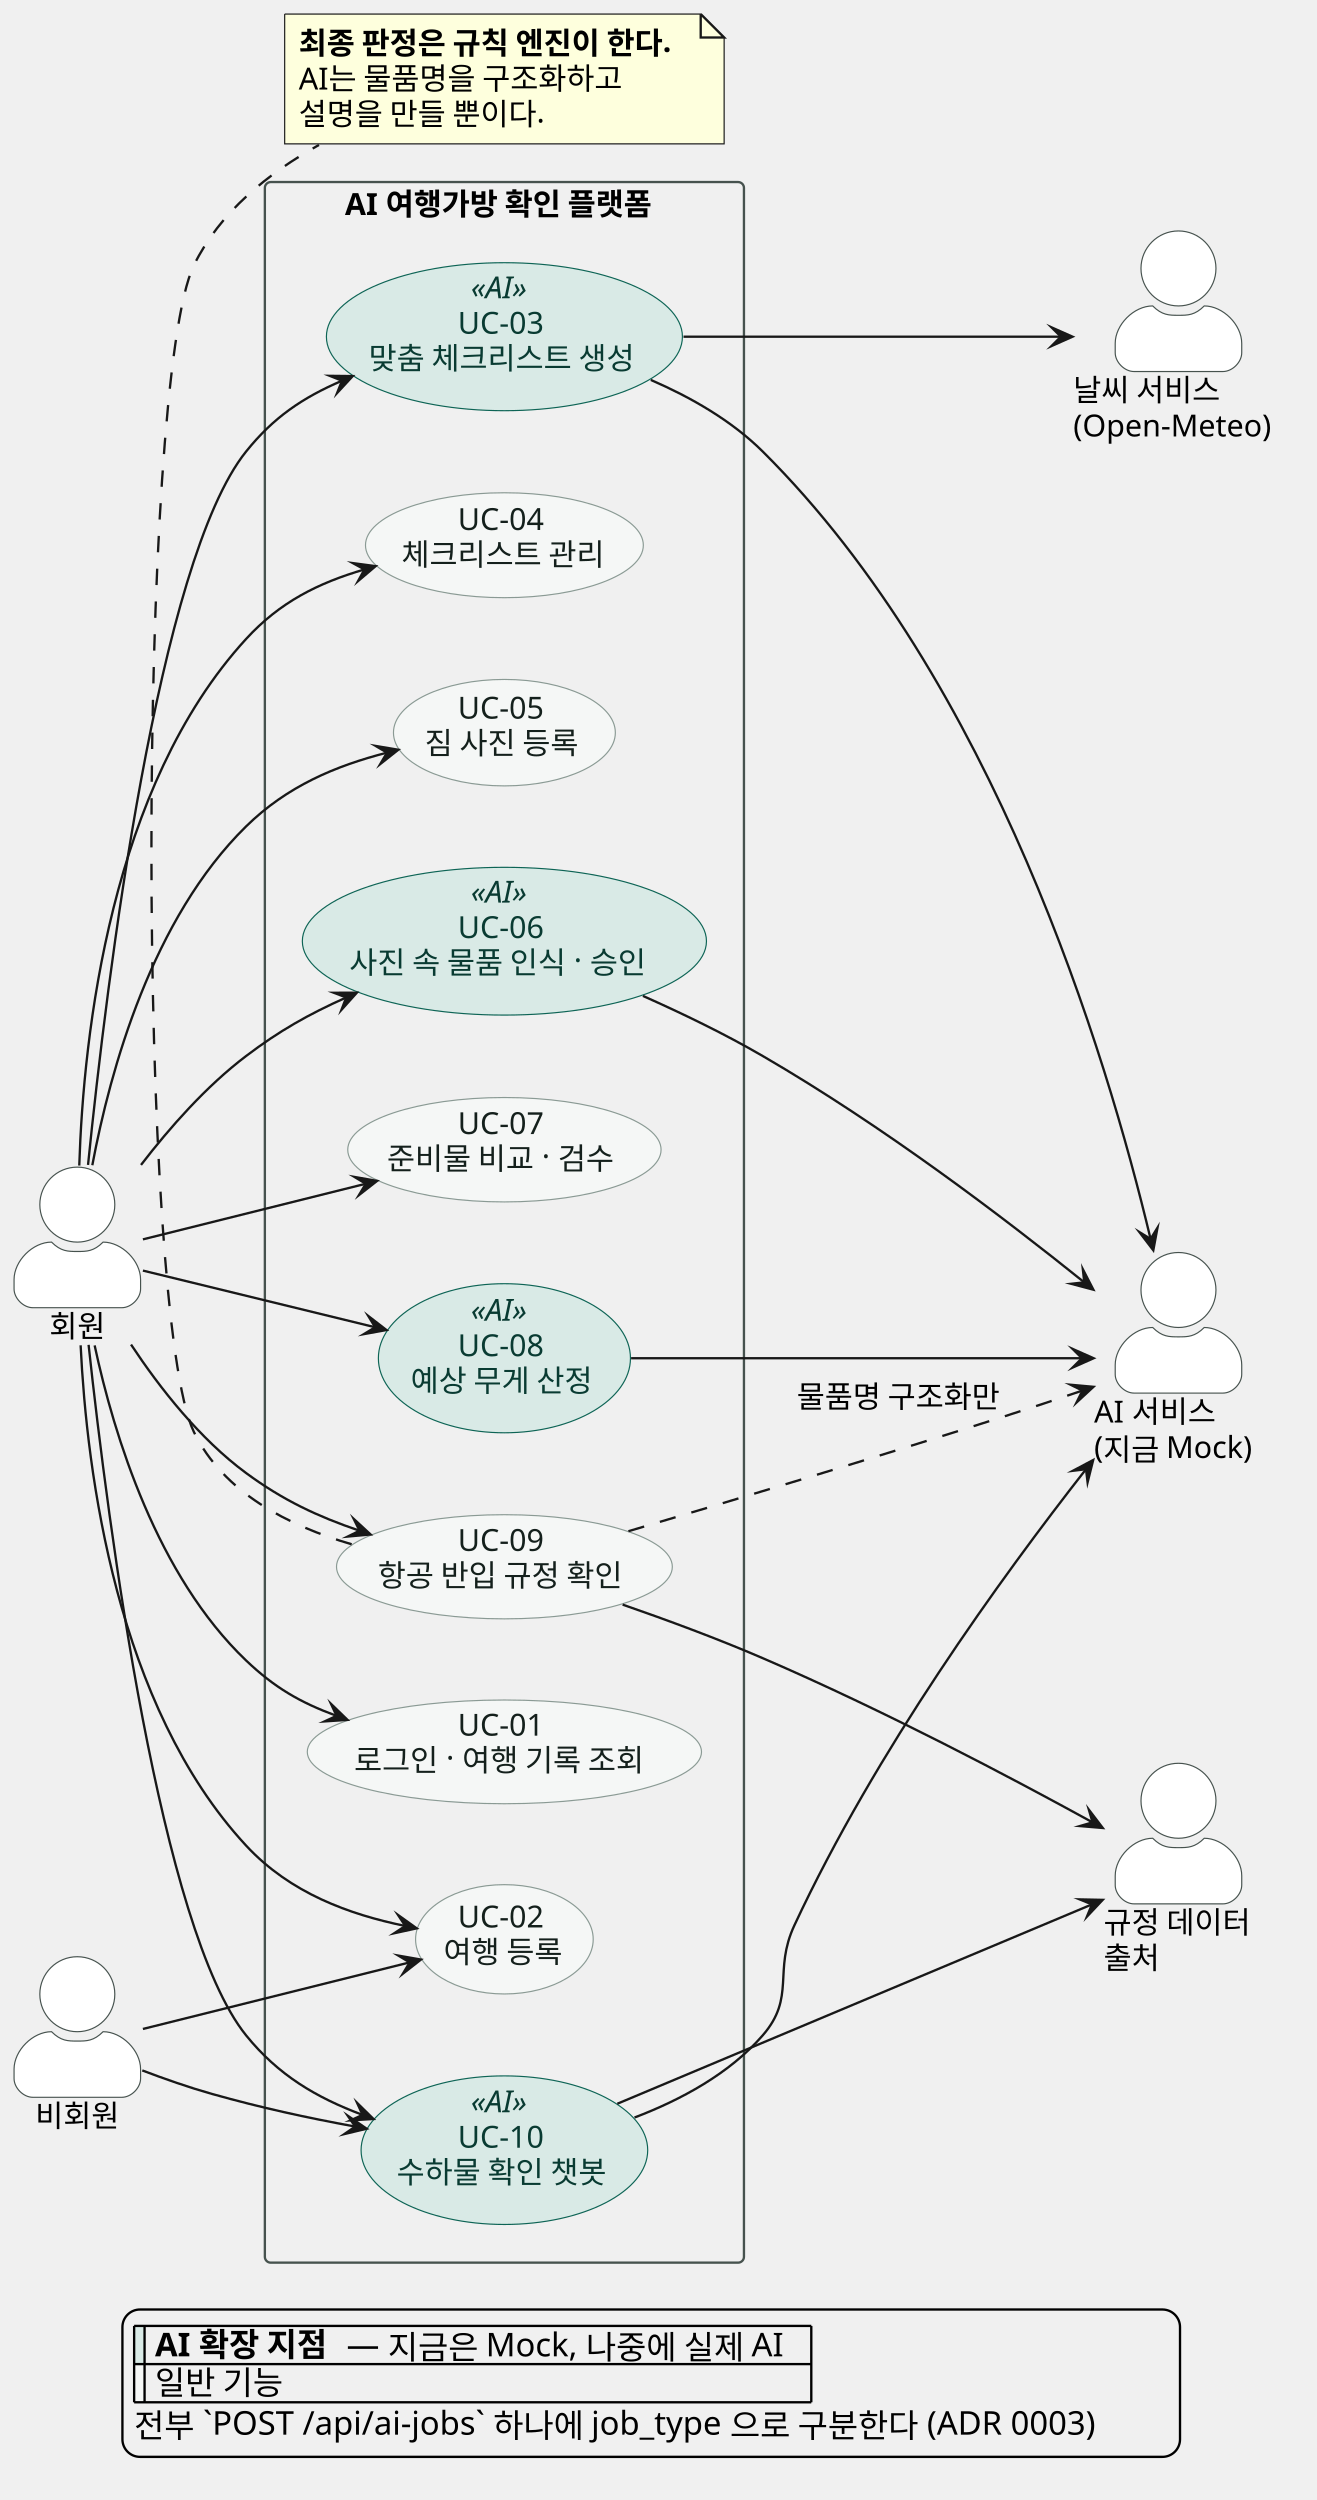
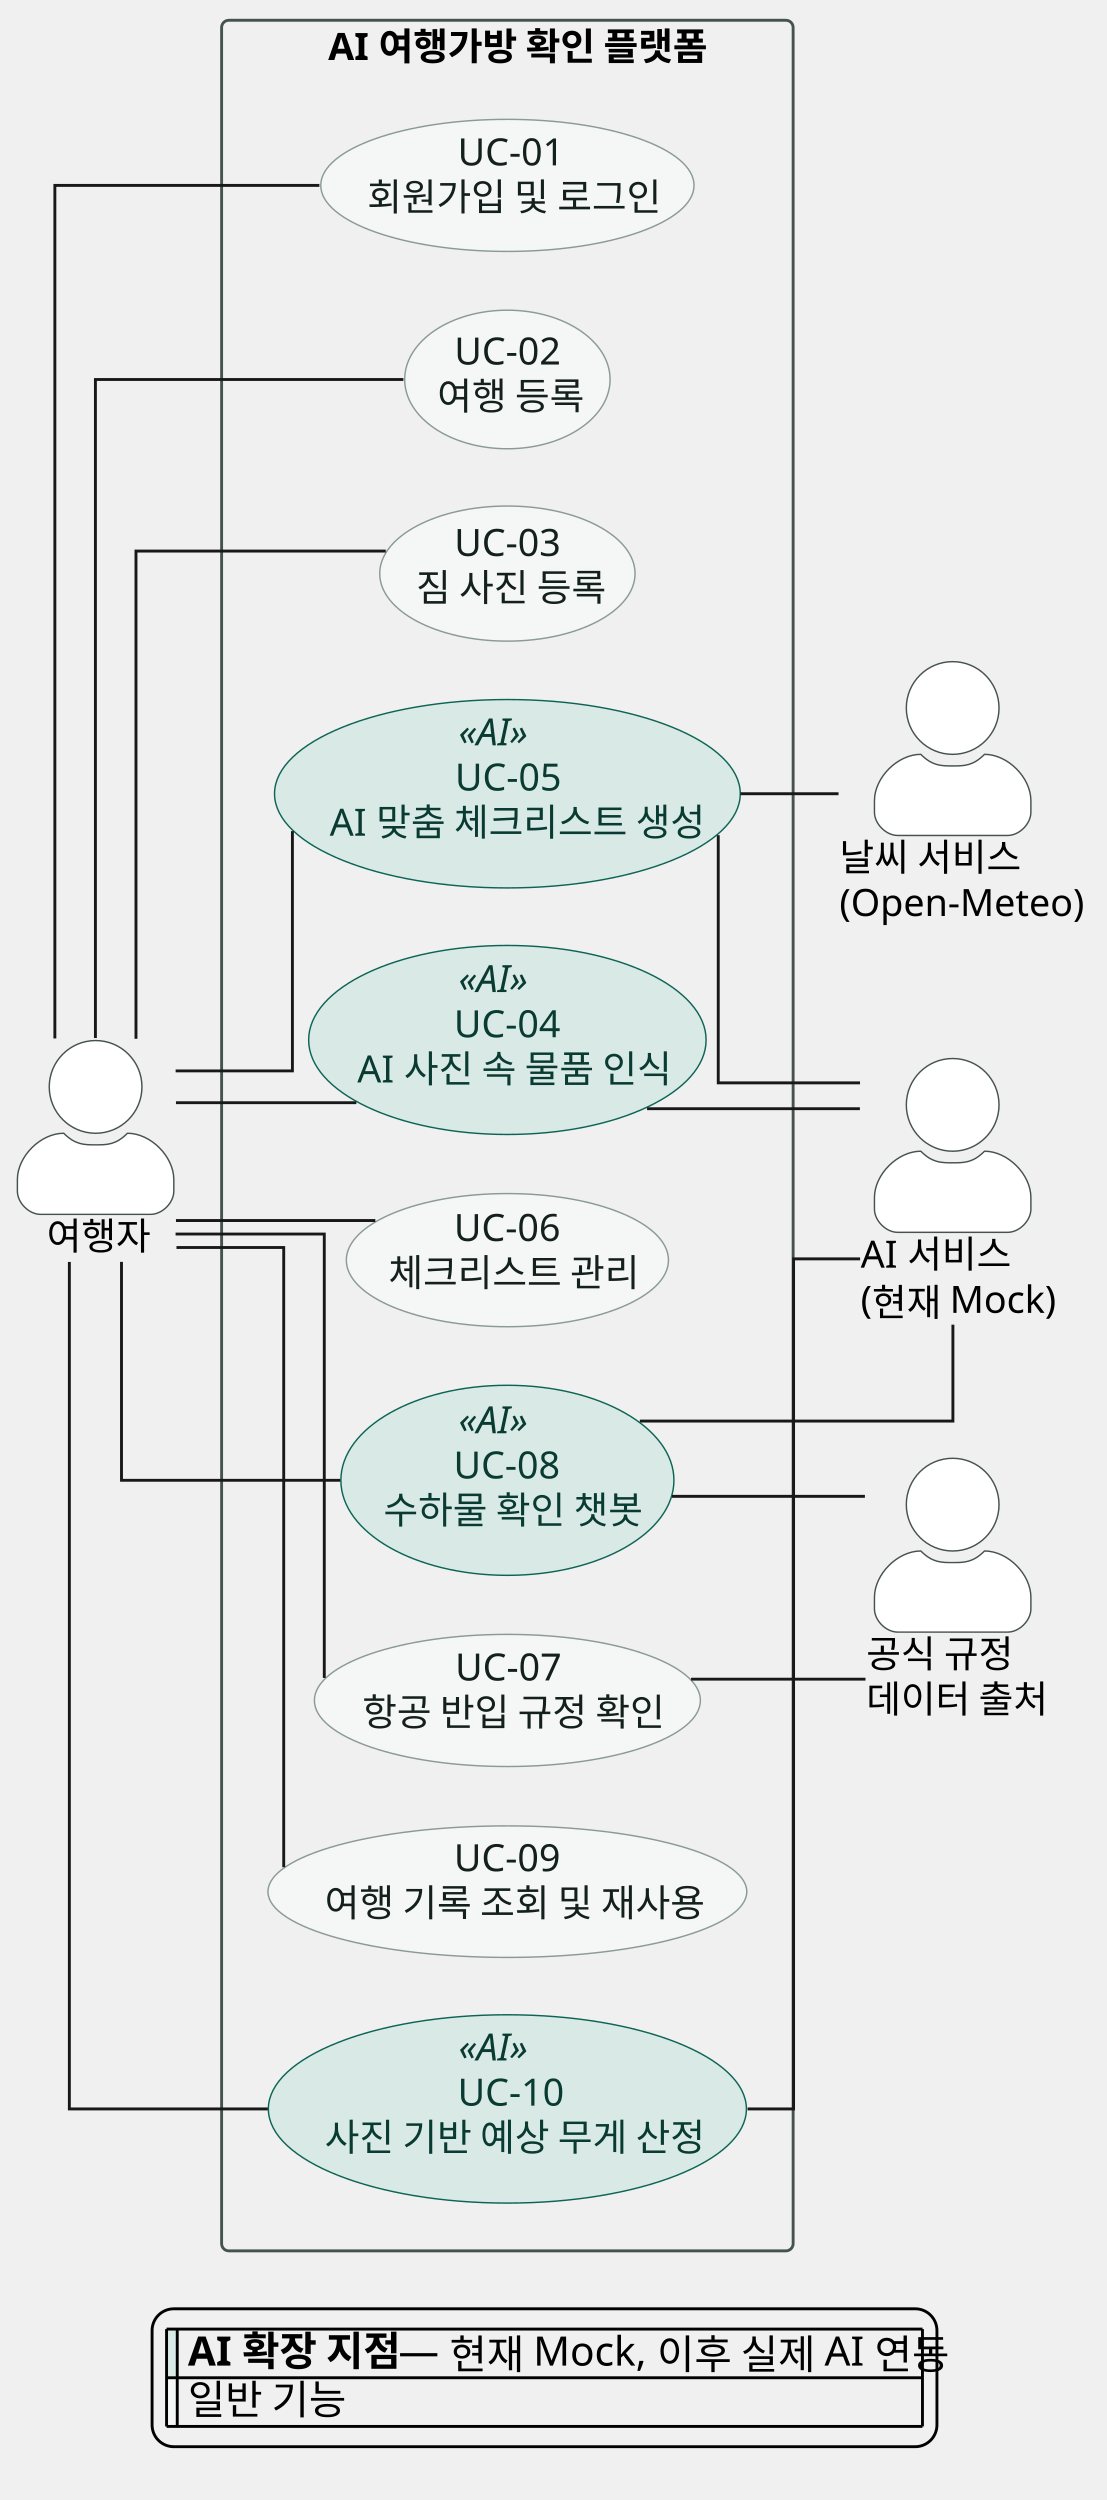
- <svg xmlns="http://www.w3.org/2000/svg" version="1.1" data-diagram-type="DESCRIPTION" style="width:562px;height:1067px;background:#FFFFFF;" width="562px" height="1067px" viewBox="0 0 562 1067" zoomAndPan="magnify" preserveAspectRatio="none" contentStyleType="text/css">
+ <svg xmlns="http://www.w3.org/2000/svg" version="1.1" data-diagram-type="DESCRIPTION" style="width:382px;height:863px;background:#FFFFFF;" width="382px" height="863px" viewBox="0 0 382 863" zoomAndPan="magnify" preserveAspectRatio="none" contentStyleType="text/css">
  <defs />
  <g font-family="sans-serif" lengthAdjust="spacing">
-     <g class="cluster" data-qualified-name="AI .... .. ..." id="ent0006" data-source-line="55">
-       <rect x="113.04" y="77.7" width="204.48" height="888" fill="none" style="stroke:#46524E;stroke-width:1;" rx="2.5" ry="2.5" />
-       <text x="147.222" y="91.767" fill="#000" font-size="13" textLength="136.116" font-weight="700" font-family="'Apple SD Gothic Neo'">AI 여행가방 확인 플랫폼</text>
+     <g class="cluster" data-qualified-name="AI .... .. ..." id="ent0002" data-source-line="34">
+       <rect x="76.5" y="7" width="197.29" height="770" fill="none" style="stroke:#46524E;stroke-width:1;" rx="2.5" ry="2.5" />
+       <text x="113.291" y="20.7" fill="#000" font-size="13" textLength="123.708" font-weight="700" font-family="'Apple SD Gothic Neo'">AI 여행가방 확인 플랫폼</text>
    </g>
-     <g class="entity" data-qualified-name="AI .... .. ....UC01" id="ent0007" data-source-line="57">
-       <ellipse cx="215.275" cy="747.697" rx="84.125" ry="22.137" fill="#F5F7F6" style="stroke:#8A9A94;stroke-width:0.5;" />
-       <text x="195.363" y="740.778" fill="#14201C" font-size="13" textLength="39.825" font-family="'Apple SD Gothic Neo'">UC-01</text>
-       <text x="151.124" y="755.911" fill="#14201C" font-size="13" textLength="128.302" font-family="'Apple SD Gothic Neo'">로그인 · 여행 기록 조회</text>
+     <g class="entity" data-qualified-name="AI .... .. ....UC01" id="ent0003" data-source-line="35">
+       <ellipse cx="175.155" cy="63.998" rx="64.425" ry="22.798" fill="#F5F7F6" style="stroke:#8A9A94;stroke-width:0.5;" />
+       <text x="157.982" y="57.09" fill="#14201C" font-size="13" textLength="34.346" font-family="'Apple SD Gothic Neo'">UC-01</text>
+       <text x="126.756" y="72.69" fill="#14201C" font-size="13" textLength="96.798" font-family="'Apple SD Gothic Neo'">회원가입 및 로그인</text>
    </g>
-     <g class="entity" data-qualified-name="AI .... .. ....UC02" id="ent0008" data-source-line="58">
-       <ellipse cx="215.275" cy="827.697" rx="37.905" ry="23.327" fill="#F5F7F6" style="stroke:#8A9A94;stroke-width:0.5;" />
-       <text x="195.363" y="822.635" fill="#14201C" font-size="13" textLength="39.825" font-family="'Apple SD Gothic Neo'">UC-02</text>
-       <text x="189.289" y="837.768" fill="#14201C" font-size="13" textLength="51.972" font-family="'Apple SD Gothic Neo'">여행 등록</text>
+     <g class="entity" data-qualified-name="AI .... .. ....UC02" id="ent0004" data-source-line="36">
+       <ellipse cx="175.148" cy="130.997" rx="35.448" ry="23.917" fill="#F5F7F6" style="stroke:#8A9A94;stroke-width:0.5;" />
+       <text x="156.831" y="125.832" fill="#14201C" font-size="13" textLength="36.634" font-family="'Apple SD Gothic Neo'">UC-02</text>
+       <text x="150.948" y="141.432" fill="#14201C" font-size="13" textLength="48.399" font-family="'Apple SD Gothic Neo'">여행 등록</text>
    </g>
-     <g class="entity" data-qualified-name="AI .... .. ....UC03" id="ent0009" data-source-line="59">
-       <ellipse cx="215.284" cy="143.703" rx="75.974" ry="31.583" fill="#D9EAE6" style="stroke:#0D6455;stroke-width:0.5;" />
-       <text x="200.967" y="127.308" fill="#093B32" font-size="13" textLength="28.634" font-style="italic" font-family="'Apple SD Gothic Neo'">«AI»</text>
-       <text x="195.372" y="142.441" fill="#093B32" font-size="13" textLength="39.825" font-family="'Apple SD Gothic Neo'">UC-03</text>
-       <text x="157.332" y="157.574" fill="#093B32" font-size="13" textLength="115.905" font-family="'Apple SD Gothic Neo'">맞춤 체크리스트 생성</text>
+     <g class="entity" data-qualified-name="AI .... .. ....UC03" id="ent0005" data-source-line="37">
+       <ellipse cx="175.149" cy="197.999" rx="44.069" ry="23.319" fill="#F5F7F6" style="stroke:#8A9A94;stroke-width:0.5;" />
+       <text x="156.813" y="191.918" fill="#14201C" font-size="13" textLength="36.673" font-family="'Apple SD Gothic Neo'">UC-03</text>
+       <text x="143.618" y="207.518" fill="#14201C" font-size="13" textLength="63.063" font-family="'Apple SD Gothic Neo'">짐 사진 등록</text>
    </g>
-     <g class="entity" data-qualified-name="AI .... .. ....UC04" id="ent0010" data-source-line="60">
-       <ellipse cx="215.281" cy="232.702" rx="59.291" ry="22.392" fill="#F5F7F6" style="stroke:#8A9A94;stroke-width:0.5;" />
-       <text x="195.368" y="226.197" fill="#14201C" font-size="13" textLength="39.825" font-family="'Apple SD Gothic Neo'">UC-04</text>
-       <text x="171.355" y="241.33" fill="#14201C" font-size="13" textLength="87.852" font-family="'Apple SD Gothic Neo'">체크리스트 관리</text>
+     <g class="entity" data-qualified-name="AI .... .. ....UC04" id="ent0006" data-source-line="38">
+       <ellipse cx="175.147" cy="358.996" rx="68.597" ry="32.626" fill="#D9EAE6" style="stroke:#0D6455;stroke-width:0.5;" />
+       <text x="158.286" y="342.465" fill="#093B32" font-size="13" textLength="33.722" font-style="italic" font-family="'Apple SD Gothic Neo'">«AI»</text>
+       <text x="156.687" y="358.065" fill="#093B32" font-size="13" textLength="36.92" font-family="'Apple SD Gothic Neo'">UC-04</text>
+       <text x="123.335" y="373.665" fill="#093B32" font-size="13" textLength="103.623" font-family="'Apple SD Gothic Neo'">AI 사진 속 물품 인식</text>
    </g>
-     <g class="entity" data-qualified-name="AI .... .. ....UC05" id="ent0011" data-source-line="61">
-       <ellipse cx="215.279" cy="312.7" rx="47.349" ry="22.72" fill="#F5F7F6" style="stroke:#8A9A94;stroke-width:0.5;" />
-       <text x="195.367" y="306.712" fill="#14201C" font-size="13" textLength="39.825" font-family="'Apple SD Gothic Neo'">UC-05</text>
-       <text x="181.247" y="321.845" fill="#14201C" font-size="13" textLength="68.065" font-family="'Apple SD Gothic Neo'">짐 사진 등록</text>
+     <g class="entity" data-qualified-name="AI .... .. ....UC05" id="ent0007" data-source-line="39">
+       <ellipse cx="175.154" cy="273.997" rx="80.384" ry="32.517" fill="#D9EAE6" style="stroke:#0D6455;stroke-width:0.5;" />
+       <text x="158.293" y="257.289" fill="#093B32" font-size="13" textLength="33.722" font-style="italic" font-family="'Apple SD Gothic Neo'">«AI»</text>
+       <text x="157.058" y="272.889" fill="#093B32" font-size="13" textLength="36.192" font-family="'Apple SD Gothic Neo'">UC-05</text>
+       <text x="113.807" y="288.489" fill="#093B32" font-size="13" textLength="122.694" font-family="'Apple SD Gothic Neo'">AI 맞춤 체크리스트 생성</text>
    </g>
-     <g class="entity" data-qualified-name="AI .... .. ....UC06" id="ent0012" data-source-line="62">
-       <ellipse cx="215.278" cy="401.704" rx="86.238" ry="31.534" fill="#D9EAE6" style="stroke:#0D6455;stroke-width:0.5;" />
-       <text x="200.961" y="385.228" fill="#093B32" font-size="13" textLength="28.634" font-style="italic" font-family="'Apple SD Gothic Neo'">«AI»</text>
-       <text x="195.365" y="400.361" fill="#093B32" font-size="13" textLength="39.825" font-family="'Apple SD Gothic Neo'">UC-06</text>
-       <text x="149.061" y="415.494" fill="#093B32" font-size="13" textLength="132.434" font-family="'Apple SD Gothic Neo'">사진 속 물품 인식 · 승인</text>
+     <g class="entity" data-qualified-name="AI .... .. ....UC06" id="ent0008" data-source-line="40">
+       <ellipse cx="175.154" cy="435.002" rx="55.604" ry="22.982" fill="#F5F7F6" style="stroke:#8A9A94;stroke-width:0.5;" />
+       <text x="156.7" y="428.39" fill="#14201C" font-size="13" textLength="36.907" font-family="'Apple SD Gothic Neo'">UC-06</text>
+       <text x="134.087" y="443.99" fill="#14201C" font-size="13" textLength="82.134" font-family="'Apple SD Gothic Neo'">체크리스트 관리</text>
    </g>
-     <g class="entity" data-qualified-name="AI .... .. ....UC07" id="ent0013" data-source-line="63">
-       <ellipse cx="215.282" cy="490.7" rx="66.862" ry="22.28" fill="#F5F7F6" style="stroke:#8A9A94;stroke-width:0.5;" />
-       <text x="195.369" y="484.014" fill="#14201C" font-size="13" textLength="39.825" font-family="'Apple SD Gothic Neo'">UC-07</text>
-       <text x="165.157" y="499.147" fill="#14201C" font-size="13" textLength="100.249" font-family="'Apple SD Gothic Neo'">준비물 비교 · 검수</text>
+     <g class="entity" data-qualified-name="AI .... .. ....UC07" id="ent0009" data-source-line="41">
+       <ellipse cx="175.153" cy="586.997" rx="66.623" ry="22.807" fill="#F5F7F6" style="stroke:#8A9A94;stroke-width:0.5;" />
+       <text x="157.115" y="580.103" fill="#14201C" font-size="13" textLength="36.075" font-family="'Apple SD Gothic Neo'">UC-07</text>
+       <text x="125.044" y="595.703" fill="#14201C" font-size="13" textLength="100.217" font-family="'Apple SD Gothic Neo'">항공 반입 규정 확인</text>
    </g>
-     <g class="entity" data-qualified-name="AI .... .. ....UC08" id="ent0014" data-source-line="64">
-       <ellipse cx="215.284" cy="579.696" rx="53.794" ry="31.816" fill="#D9EAE6" style="stroke:#0D6455;stroke-width:0.5;" />
-       <text x="200.967" y="563.681" fill="#093B32" font-size="13" textLength="28.634" font-style="italic" font-family="'Apple SD Gothic Neo'">«AI»</text>
-       <text x="195.372" y="578.814" fill="#093B32" font-size="13" textLength="39.825" font-family="'Apple SD Gothic Neo'">UC-08</text>
-       <text x="175.272" y="593.947" fill="#093B32" font-size="13" textLength="80.025" font-family="'Apple SD Gothic Neo'">예상 무게 산정</text>
+     <g class="entity" data-qualified-name="AI .... .. ....UC08" id="ent0010" data-source-line="42">
+       <ellipse cx="175.154" cy="511.004" rx="57.484" ry="32.804" fill="#D9EAE6" style="stroke:#0D6455;stroke-width:0.5;" />
+       <text x="158.293" y="494.763" fill="#093B32" font-size="13" textLength="33.722" font-style="italic" font-family="'Apple SD Gothic Neo'">«AI»</text>
+       <text x="156.564" y="510.363" fill="#093B32" font-size="13" textLength="37.18" font-family="'Apple SD Gothic Neo'">UC-08</text>
+       <text x="132.377" y="525.963" fill="#093B32" font-size="13" textLength="85.553" font-family="'Apple SD Gothic Neo'">수하물 확인 챗봇</text>
    </g>
-     <g class="entity" data-qualified-name="AI .... .. ....UC09" id="ent0015" data-source-line="65">
-       <ellipse cx="215.284" cy="668.699" rx="71.664" ry="22.229" fill="#F5F7F6" style="stroke:#8A9A94;stroke-width:0.5;" />
-       <text x="195.372" y="661.929" fill="#14201C" font-size="13" textLength="39.825" font-family="'Apple SD Gothic Neo'">UC-09</text>
-       <text x="161.246" y="677.062" fill="#14201C" font-size="13" textLength="108.077" font-family="'Apple SD Gothic Neo'">항공 반입 규정 확인</text>
+     <g class="entity" data-qualified-name="AI .... .. ....UC09" id="ent0011" data-source-line="43">
+       <ellipse cx="175.146" cy="653.002" rx="82.646" ry="22.702" fill="#F5F7F6" style="stroke:#8A9A94;stroke-width:0.5;" />
+       <text x="156.693" y="645.936" fill="#14201C" font-size="13" textLength="36.907" font-family="'Apple SD Gothic Neo'">UC-09</text>
+       <text x="112.083" y="661.536" fill="#14201C" font-size="13" textLength="126.126" font-family="'Apple SD Gothic Neo'">여행 기록 조회 및 재사용</text>
    </g>
-     <g class="entity" data-qualified-name="AI .... .. ....UC10" id="ent0016" data-source-line="66">
-       <ellipse cx="215.276" cy="917.697" rx="61.166" ry="31.707" fill="#D9EAE6" style="stroke:#0D6455;stroke-width:0.5;" />
-       <text x="200.959" y="901.506" fill="#093B32" font-size="13" textLength="28.634" font-style="italic" font-family="'Apple SD Gothic Neo'">«AI»</text>
-       <text x="195.363" y="916.639" fill="#093B32" font-size="13" textLength="39.825" font-family="'Apple SD Gothic Neo'">UC-10</text>
-       <text x="169.283" y="931.772" fill="#093B32" font-size="13" textLength="91.985" font-family="'Apple SD Gothic Neo'">수하물 확인 챗봇</text>
+     <g class="entity" data-qualified-name="AI .... .. ....UC10" id="ent0012" data-source-line="44">
+       <ellipse cx="175.15" cy="728.003" rx="82.51" ry="32.503" fill="#D9EAE6" style="stroke:#0D6455;stroke-width:0.5;" />
+       <text x="158.289" y="711.271" fill="#093B32" font-size="13" textLength="33.722" font-style="italic" font-family="'Apple SD Gothic Neo'">«AI»</text>
+       <text x="157.977" y="726.871" fill="#093B32" font-size="13" textLength="34.346" font-family="'Apple SD Gothic Neo'">UC-10</text>
+       <text x="112.087" y="742.471" fill="#093B32" font-size="13" textLength="126.126" font-family="'Apple SD Gothic Neo'">사진 기반 예상 무게 산정</text>
    </g>
-     <g class="entity" data-qualified-name="MEMBER" id="ent0001" data-source-line="47">
-       <ellipse cx="33" cy="514.13" rx="16" ry="16" fill="#FFF" style="stroke:#46524E;stroke-width:0.5;" />
-       <path d="M33,534.13 C37,534.13 40,534.13 44,530.13 C52,530.13 60,538.13 60,546.13 L60,550.13 C60,554.13 56,558.13 52,558.13 L14,558.13 C10,558.13 6,554.13 6,550.13 L6,546.13 C6,538.13 14,530.13 22,530.13 C26,534.13 29,534.13 33,534.13" style="stroke:#46524E;stroke-width:0.5;" fill="#FFF" />
-       <text x="21.04" y="570.697" fill="#000" font-size="13" textLength="23.92" font-family="'Apple SD Gothic Neo'">회원</text>
+     <g class="entity" data-qualified-name="TRAVELER" id="ent0001" data-source-line="32">
+       <ellipse cx="33" cy="375.2" rx="16" ry="16" fill="#FFF" style="stroke:#46524E;stroke-width:0.5;" />
+       <path d="M33,395.2 C37,395.2 40,395.2 44,391.2 C52,391.2 60,399.2 60,407.2 L60,411.2 C60,415.2 56,419.2 52,419.2 L14,419.2 C10,419.2 6,415.2 6,411.2 L6,407.2 C6,399.2 14,391.2 22,391.2 C26,395.2 29,395.2 33,395.2" style="stroke:#46524E;stroke-width:0.5;" fill="#FFF" />
+       <text x="16.132" y="431.4" fill="#000" font-size="13" textLength="33.735" font-family="'Apple SD Gothic Neo'">여행자</text>
    </g>
-     <g class="entity" data-qualified-name="GUEST" id="ent0002" data-source-line="48">
-       <ellipse cx="33" cy="851.13" rx="16" ry="16" fill="#FFF" style="stroke:#46524E;stroke-width:0.5;" />
-       <path d="M33,871.13 C37,871.13 40,871.13 44,867.13 C52,867.13 60,875.13 60,883.13 L60,887.13 C60,891.13 56,895.13 52,895.13 L14,895.13 C10,895.13 6,891.13 6,887.13 L6,883.13 C6,875.13 14,867.13 22,867.13 C26,871.13 29,871.13 33,871.13" style="stroke:#46524E;stroke-width:0.5;" fill="#FFF" />
-       <text x="15.06" y="907.697" fill="#000" font-size="13" textLength="35.88" font-family="'Apple SD Gothic Neo'">비회원</text>
+     <g class="entity" data-qualified-name="AI" id="ent0022" data-source-line="58">
+       <ellipse cx="328.862" cy="381.4" rx="16" ry="16" fill="#FFF" style="stroke:#46524E;stroke-width:0.5;" />
+       <path d="M328.862,401.4 C332.862,401.4 335.862,401.4 339.862,397.4 C347.862,397.4 355.862,405.4 355.862,413.4 L355.862,417.4 C355.862,421.4 351.862,425.4 347.862,425.4 L309.862,425.4 C305.862,425.4 301.862,421.4 301.862,417.4 L301.862,413.4 C301.862,405.4 309.862,397.4 317.862,397.4 C321.862,401.4 324.862,401.4 328.862,401.4" style="stroke:#46524E;stroke-width:0.5;" fill="#FFF" />
+       <text x="297.11" y="437.6" fill="#000" font-size="13" textLength="48.386" font-family="'Apple SD Gothic Neo'">AI 서비스</text>
+       <text x="297.11" y="453.2" fill="#000" font-size="13" textLength="63.505" font-family="'Apple SD Gothic Neo'">(현재 Mock)</text>
    </g>
-     <g class="entity" data-qualified-name="AI" id="ent0003" data-source-line="51">
-       <ellipse cx="502.971" cy="550.57" rx="16" ry="16" fill="#FFF" style="stroke:#46524E;stroke-width:0.5;" />
-       <path d="M502.971,570.57 C506.971,570.57 509.971,570.57 513.971,566.57 C521.971,566.57 529.971,574.57 529.971,582.57 L529.971,586.57 C529.971,590.57 525.971,594.57 521.971,594.57 L483.971,594.57 C479.971,594.57 475.971,590.57 475.971,586.57 L475.971,582.57 C475.971,574.57 483.971,566.57 491.971,566.57 C495.971,570.57 498.971,570.57 502.971,570.57" style="stroke:#46524E;stroke-width:0.5;" fill="#FFF" />
-       <text x="466.95" y="607.137" fill="#000" font-size="13" textLength="52.739" font-family="'Apple SD Gothic Neo'">AI 서비스</text>
-       <text x="466.95" y="622.27" fill="#000" font-size="13" textLength="72.042" font-family="'Apple SD Gothic Neo'">(지금 Mock)</text>
+     <g class="entity" data-qualified-name="WEATHER" id="ent0023" data-source-line="59">
+       <ellipse cx="328.862" cy="244.4" rx="16" ry="16" fill="#FFF" style="stroke:#46524E;stroke-width:0.5;" />
+       <path d="M328.862,264.4 C332.862,264.4 335.862,264.4 339.862,260.4 C347.862,260.4 355.862,268.4 355.862,276.4 L355.862,280.4 C355.862,284.4 351.862,288.4 347.862,288.4 L309.862,288.4 C305.862,288.4 301.862,284.4 301.862,280.4 L301.862,276.4 C301.862,268.4 309.862,260.4 317.862,260.4 C321.862,264.4 324.862,264.4 328.862,264.4" style="stroke:#46524E;stroke-width:0.5;" fill="#FFF" />
+       <text x="289.79" y="300.6" fill="#000" font-size="13" textLength="59.644" font-family="'Apple SD Gothic Neo'">날씨 서비스</text>
+       <text x="289.79" y="316.2" fill="#000" font-size="13" textLength="78.143" font-family="'Apple SD Gothic Neo'">(Open-Meteo)</text>
    </g>
-     <g class="entity" data-qualified-name="RULES" id="ent0004" data-source-line="52">
-       <ellipse cx="502.976" cy="768.57" rx="16" ry="16" fill="#FFF" style="stroke:#46524E;stroke-width:0.5;" />
-       <path d="M502.976,788.57 C506.976,788.57 509.976,788.57 513.976,784.57 C521.976,784.57 529.976,792.57 529.976,800.57 L529.976,804.57 C529.976,808.57 525.976,812.57 521.976,812.57 L483.976,812.57 C479.976,812.57 475.976,808.57 475.976,804.57 L475.976,800.57 C475.976,792.57 483.976,784.57 491.976,784.57 C495.976,788.57 498.976,788.57 502.976,788.57" style="stroke:#46524E;stroke-width:0.5;" fill="#FFF" />
-       <text x="471.01" y="825.137" fill="#000" font-size="13" textLength="63.932" font-family="'Apple SD Gothic Neo'">규정 데이터</text>
-       <text x="471.01" y="840.27" fill="#000" font-size="13" textLength="23.92" font-family="'Apple SD Gothic Neo'">출처</text>
+     <g class="entity" data-qualified-name="RULES" id="ent0024" data-source-line="60">
+       <ellipse cx="328.862" cy="519.4" rx="16" ry="16" fill="#FFF" style="stroke:#46524E;stroke-width:0.5;" />
+       <path d="M328.862,539.4 C332.862,539.4 335.862,539.4 339.862,535.4 C347.862,535.4 355.862,543.4 355.862,551.4 L355.862,555.4 C355.862,559.4 351.862,563.4 347.862,563.4 L309.862,563.4 C305.862,563.4 301.862,559.4 301.862,555.4 L301.862,551.4 C301.862,543.4 309.862,535.4 317.862,535.4 C321.862,539.4 324.862,539.4 328.862,539.4" style="stroke:#46524E;stroke-width:0.5;" fill="#FFF" />
+       <text x="299.04" y="575.6" fill="#000" font-size="13" textLength="48.399" font-family="'Apple SD Gothic Neo'">공식 규정</text>
+       <text x="299.04" y="591.2" fill="#000" font-size="13" textLength="59.644" font-family="'Apple SD Gothic Neo'">데이터 출처</text>
    </g>
-     <g class="entity" data-qualified-name="WEATHER" id="ent0005" data-source-line="53">
-       <ellipse cx="502.97" cy="114.57" rx="16" ry="16" fill="#FFF" style="stroke:#46524E;stroke-width:0.5;" />
-       <path d="M502.97,134.57 C506.97,134.57 509.97,134.57 513.97,130.57 C521.97,130.57 529.97,138.57 529.97,146.57 L529.97,150.57 C529.97,154.57 525.97,158.57 521.97,158.57 L483.97,158.57 C479.97,158.57 475.97,154.57 475.97,150.57 L475.97,146.57 C475.97,138.57 483.97,130.57 491.97,130.57 C495.97,134.57 498.97,134.57 502.97,134.57" style="stroke:#46524E;stroke-width:0.5;" fill="#FFF" />
-       <text x="458.06" y="171.137" fill="#000" font-size="13" textLength="63.932" font-family="'Apple SD Gothic Neo'">날씨 서비스</text>
-       <text x="458.06" y="186.27" fill="#000" font-size="13" textLength="89.819" font-family="'Apple SD Gothic Neo'">(Open-Meteo)</text>
+     <g class="link" data-entity-1="ent0001" data-entity-2="ent0003" id="lnk25" data-source-line="62" data-link-type="association">
+       <path d="M18.94,358.48 C18.94,270.82 18.94,64 18.94,64 C18.94,64 67.34,64 110.26,64" style="stroke:#181818;stroke-width:1;" fill="none" id="TRAVELER-UC01" />
    </g>
-     <g class="entity" data-qualified-name="GMN37" id="ent0038" data-source-line="100">
-       <path d="M121.5,6 L121.5,61.398 L309.062,61.398 L309.062,16 L299.062,6 L121.5,6" style="stroke:#181818;stroke-width:0.5;" fill="#FEFFDD" />
-       <path d="M299.062,6 L299.062,16 L309.062,16 L299.062,6" style="stroke:#181818;stroke-width:1;" fill="#FEFFDD" />
-       <text x="127.5" y="23.067" fill="#000" font-size="13" textLength="166.562" font-weight="700" font-family="'Apple SD Gothic Neo'">최종 판정은 규칙 엔진이 한다.</text>
-       <text x="127.5" y="38.2" fill="#000" font-size="13" textLength="140.592" font-family="'Apple SD Gothic Neo'">AI는 물품명을 구조화하고</text>
-       <text x="127.5" y="53.333" fill="#000" font-size="13" textLength="108.077" font-family="'Apple SD Gothic Neo'">설명을 만들 뿐이다.</text>
+     <g class="link" data-entity-1="ent0001" data-entity-2="ent0004" id="lnk26" data-source-line="63" data-link-type="association">
+       <path d="M32.94,358.32 C32.94,284.55 32.94,131 32.94,131 C32.94,131 97.13,131 139.26,131" style="stroke:#181818;stroke-width:1;" fill="none" id="TRAVELER-UC02" />
    </g>
-     <g class="link" data-entity-1="ent0001" data-entity-2="ent0007" id="lnk17" data-source-line="70" data-link-type="dependency">
-       <path d="M40.39,574.22 C48.76,613.12 67.11,672.5 105.04,708.7 C117.06,720.17 127.987,726.576 143.637,732.326" style="stroke:#181818;stroke-width:1;" fill="none" id="MEMBER-to-UC01" />
-       <polygon points="148.33,734.05,141.262,727.192,143.637,732.326,138.503,734.701,148.33,734.05" fill="#181818" style="stroke:#181818;stroke-width:1;stroke-linejoin:miter;stroke-miterlimit:10;" />
+     <g class="link" data-entity-1="ent0001" data-entity-2="ent0005" id="lnk27" data-source-line="64" data-link-type="association">
+       <path d="M46.94,358.59 C46.94,298.8 46.94,190.23 46.94,190.23 C46.94,190.23 95.77,190.23 133.17,190.23" style="stroke:#181818;stroke-width:1;" fill="none" id="TRAVELER-UC03" />
    </g>
-     <g class="link" data-entity-1="ent0001" data-entity-2="ent0008" id="lnk18" data-source-line="71" data-link-type="dependency">
-       <path d="M34.41,574.18 C37.04,628.59 49.74,728.02 105.04,787.7 C123.92,808.07 149.133,817.089 172.963,822.009" style="stroke:#181818;stroke-width:1;" fill="none" id="MEMBER-to-UC02" />
-       <polygon points="177.86,823.02,169.855,817.283,172.963,822.009,168.237,825.118,177.86,823.02" fill="#181818" style="stroke:#181818;stroke-width:1;stroke-linejoin:miter;stroke-miterlimit:10;" />
+     <g class="link" data-entity-1="ent0001" data-entity-2="ent0006" id="lnk28" data-source-line="65" data-link-type="association">
+       <path d="M60.74,380.65 C78.44,380.65 101.93,380.65 123.01,380.65" style="stroke:#181818;stroke-width:1;" fill="none" id="TRAVELER-UC04" />
    </g>
-     <g class="link" data-entity-1="ent0001" data-entity-2="ent0009" id="lnk19" data-source-line="72" data-link-type="dependency">
-       <path d="M37.57,497.19 C45.63,417.8 67.49,239.46 105.04,192.7 C116.69,178.2 128.959,169.82 145.959,162.49" style="stroke:#181818;stroke-width:1;" fill="none" id="MEMBER-to-UC03" />
-       <polygon points="150.55,160.51,140.702,160.4,145.959,162.49,143.869,167.747,150.55,160.51" fill="#181818" style="stroke:#181818;stroke-width:1;stroke-linejoin:miter;stroke-miterlimit:10;" />
+     <g class="link" data-entity-1="ent0001" data-entity-2="ent0007" id="lnk29" data-source-line="66" data-link-type="association">
+       <path d="M60.63,369.68 C79.44,369.68 100.94,369.68 100.94,369.68 C100.94,369.68 100.94,313.02 100.94,286.9" style="stroke:#181818;stroke-width:1;" fill="none" id="TRAVELER-UC05" />
    </g>
-     <g class="link" data-entity-1="ent0001" data-entity-2="ent0010" id="lnk20" data-source-line="73" data-link-type="dependency">
-       <path d="M33.83,497.46 C35.64,441.15 47.21,335.81 105.04,272.7 C119.44,256.99 135.722,248.847 155.532,243.037" style="stroke:#181818;stroke-width:1;" fill="none" id="MEMBER-to-UC04" />
-       <polygon points="160.33,241.63,150.568,240.325,155.532,243.037,152.819,248.001,160.33,241.63" fill="#181818" style="stroke:#181818;stroke-width:1;stroke-linejoin:miter;stroke-miterlimit:10;" />
+     <g class="link" data-entity-1="ent0001" data-entity-2="ent0008" id="lnk30" data-source-line="67" data-link-type="association">
+       <path d="M60.74,421.33 C80.3,421.33 106.92,421.33 129.57,421.33" style="stroke:#181818;stroke-width:1;" fill="none" id="TRAVELER-UC06" />
    </g>
-     <g class="link" data-entity-1="ent0001" data-entity-2="ent0011" id="lnk21" data-source-line="74" data-link-type="dependency">
-       <path d="M39.4,497.32 C47.1,456.33 65.02,391.96 105.04,352.7 C122.56,335.52 143.217,326.874 165.167,321.234" style="stroke:#181818;stroke-width:1;" fill="none" id="MEMBER-to-UC05" />
-       <polygon points="170.01,319.99,160.298,318.356,165.167,321.234,162.289,326.104,170.01,319.99" fill="#181818" style="stroke:#181818;stroke-width:1;stroke-linejoin:miter;stroke-miterlimit:10;" />
+     <g class="link" data-entity-1="ent0001" data-entity-2="ent0009" id="lnk31" data-source-line="68" data-link-type="association">
+       <path d="M60.61,425.99 C83.37,425.99 111.94,425.99 111.94,425.99 C111.94,425.99 111.94,547.07 111.94,579.23" style="stroke:#181818;stroke-width:1;" fill="none" id="TRAVELER-UC07" />
    </g>
-     <g class="link" data-entity-1="ent0001" data-entity-2="ent0012" id="lnk22" data-source-line="75" data-link-type="dependency">
-       <path d="M60.18,497.19 C72.41,481.28 88.02,463.59 105.04,450.7 C119.21,439.97 131.537,432.984 147.747,425.724" style="stroke:#181818;stroke-width:1;" fill="none" id="MEMBER-to-UC06" />
-       <polygon points="152.31,423.68,142.461,423.708,147.747,425.724,145.731,431.009,152.31,423.68" fill="#181818" style="stroke:#181818;stroke-width:1;stroke-linejoin:miter;stroke-miterlimit:10;" />
+     <g class="link" data-entity-1="ent0001" data-entity-2="ent0010" id="lnk32" data-source-line="69" data-link-type="association">
+       <path d="M41.94,435.6 C41.94,468.67 41.94,511 41.94,511 C41.94,511 81.49,511 117.49,511" style="stroke:#181818;stroke-width:1;" fill="none" id="TRAVELER-UC08" />
    </g>
-     <g class="link" data-entity-1="ent0001" data-entity-2="ent0013" id="lnk23" data-source-line="76" data-link-type="dependency">
-       <path d="M60.99,528.96 C87.31,522.39 123.229,513.431 156.109,505.221" style="stroke:#181818;stroke-width:1;" fill="none" id="MEMBER-to-UC07" />
-       <polygon points="160.96,504.01,151.259,502.309,156.109,505.221,153.197,510.071,160.96,504.01" fill="#181818" style="stroke:#181818;stroke-width:1;stroke-linejoin:miter;stroke-miterlimit:10;" />
+     <g class="link" data-entity-1="ent0001" data-entity-2="ent0011" id="lnk33" data-source-line="70" data-link-type="association">
+       <path d="M60.92,430.64 C78.51,430.64 97.94,430.64 97.94,430.64 C97.94,430.64 97.94,603.94 97.94,644.55" style="stroke:#181818;stroke-width:1;" fill="none" id="TRAVELER-UC09" />
    </g>
-     <g class="link" data-entity-1="ent0001" data-entity-2="ent0014" id="lnk24" data-source-line="77" data-link-type="dependency">
-       <path d="M60.99,542.29 C88.4,548.98 126.593,558.294 160.103,566.474" style="stroke:#181818;stroke-width:1;" fill="none" id="MEMBER-to-UC08" />
-       <polygon points="164.96,567.66,157.165,561.64,160.103,566.474,155.268,569.412,164.96,567.66" fill="#181818" style="stroke:#181818;stroke-width:1;stroke-linejoin:miter;stroke-miterlimit:10;" />
+     <g class="link" data-entity-1="ent0001" data-entity-2="ent0012" id="lnk34" data-source-line="71" data-link-type="association">
+       <path d="M23.94,435.62 C23.94,522.93 23.94,728 23.94,728 C23.94,728 57.16,728 92.46,728" style="stroke:#181818;stroke-width:1;" fill="none" id="TRAVELER-UC10" />
    </g>
-     <g class="link" data-entity-1="ent0001" data-entity-2="ent0015" id="lnk25" data-source-line="78" data-link-type="dependency">
-       <path d="M55.92,573.85 C68.29,592.55 85.25,614.12 105.04,628.7 C120.74,640.26 135.386,647.171 153.446,653.311" style="stroke:#181818;stroke-width:1;" fill="none" id="MEMBER-to-UC09" />
-       <polygon points="158.18,654.92,150.947,648.236,153.446,653.311,148.371,655.81,158.18,654.92" fill="#181818" style="stroke:#181818;stroke-width:1;stroke-linejoin:miter;stroke-miterlimit:10;" />
+     <g class="link" data-entity-1="ent0006" data-entity-2="ent0022" id="lnk35" data-source-line="73" data-link-type="association">
+       <path d="M223.36,382.72 C247.31,382.72 275.59,382.72 296.84,382.72" style="stroke:#181818;stroke-width:1;" fill="none" id="UC04-AI" />
    </g>
-     <g class="link" data-entity-1="ent0001" data-entity-2="ent0016" id="lnk26" data-source-line="79" data-link-type="dependency">
-       <path d="M37.81,573.98 C46.22,651.51 68.54,823.53 105.04,868.7 C118.76,885.67 134.917,895.217 154.737,902.637" style="stroke:#181818;stroke-width:1;" fill="none" id="MEMBER-to-UC10" />
-       <polygon points="159.42,904.39,152.394,897.488,154.737,902.637,149.589,904.981,159.42,904.39" fill="#181818" style="stroke:#181818;stroke-width:1;stroke-linejoin:miter;stroke-miterlimit:10;" />
+     <g class="link" data-entity-1="ent0007" data-entity-2="ent0022" id="lnk36" data-source-line="74" data-link-type="association">
+       <path d="M247.94,288.3 C247.94,315.9 247.94,373.81 247.94,373.81 C247.94,373.81 274.26,373.81 296.88,373.81" style="stroke:#181818;stroke-width:1;" fill="none" id="UC05-AI" />
    </g>
-     <g class="link" data-entity-1="ent0002" data-entity-2="ent0008" id="lnk27" data-source-line="81" data-link-type="dependency">
-       <path d="M60.99,865.96 C92.62,858.07 140.239,846.18 174.839,837.55" style="stroke:#181818;stroke-width:1;" fill="none" id="GUEST-to-UC02" />
-       <polygon points="179.69,836.34,169.99,834.637,174.839,837.55,171.926,842.399,179.69,836.34" fill="#181818" style="stroke:#181818;stroke-width:1;stroke-linejoin:miter;stroke-miterlimit:10;" />
+     <g class="link" data-entity-1="ent0010" data-entity-2="ent0022" id="lnk37" data-source-line="75" data-link-type="association">
+       <path d="M220.87,490.55 C266.2,490.55 328.94,490.55 328.94,490.55 C328.94,490.55 328.94,474.77 328.94,457.27" style="stroke:#181818;stroke-width:1;" fill="none" id="UC08-AI" />
    </g>
-     <g class="link" data-entity-1="ent0002" data-entity-2="ent0016" id="lnk28" data-source-line="82" data-link-type="dependency">
-       <path d="M60.72,883.66 C70.03,887.2 80.63,890.93 90.5,893.7 C111.79,899.68 130.623,903.765 151.593,907.625" style="stroke:#181818;stroke-width:1;" fill="none" id="GUEST-to-UC10" />
-       <polygon points="156.51,908.53,148.383,902.967,151.593,907.625,146.935,910.835,156.51,908.53" fill="#181818" style="stroke:#181818;stroke-width:1;stroke-linejoin:miter;stroke-miterlimit:10;" />
+     <g class="link" data-entity-1="ent0012" data-entity-2="ent0022" id="lnk38" data-source-line="76" data-link-type="association">
+       <path d="M258.06,728 C267.57,728 273.94,728 273.94,728 C273.94,728 273.94,434.56 273.94,434.56 C273.94,434.56 284.83,434.56 296.91,434.56" style="stroke:#181818;stroke-width:1;" fill="none" id="UC10-AI" />
    </g>
-     <g class="link" data-entity-1="ent0009" data-entity-2="ent0003" id="lnk29" data-source-line="85" data-link-type="dependency">
-       <path d="M277.77,162.16 C294.81,169.54 312.25,179.51 325.52,192.7 C424.24,290.82 472.087,449.407 491.067,528.777" style="stroke:#181818;stroke-width:1;" fill="none" id="UC03-to-AI" />
-       <polygon points="492.23,533.64,494.027,523.956,491.067,528.777,486.247,525.817,492.23,533.64" fill="#181818" style="stroke:#181818;stroke-width:1;stroke-linejoin:miter;stroke-miterlimit:10;" />
+     <g class="link" data-entity-1="ent0007" data-entity-2="ent0023" id="lnk39" data-source-line="77" data-link-type="association">
+       <path d="M255.61,274 C267.37,274 279.03,274 289.46,274" style="stroke:#181818;stroke-width:1;" fill="none" id="UC05-WEATHER" />
    </g>
-     <g class="link" data-entity-1="ent0012" data-entity-2="ent0003" id="lnk30" data-source-line="86" data-link-type="dependency">
-       <path d="M274.39,425.06 C291.25,432.55 309.44,441.35 325.52,450.7 C377.19,480.73 428.173,519.508 462.763,547.308" style="stroke:#181818;stroke-width:1;" fill="none" id="UC06-to-AI" />
-       <polygon points="466.66,550.44,462.151,541.684,462.763,547.308,457.139,547.92,466.66,550.44" fill="#181818" style="stroke:#181818;stroke-width:1;stroke-linejoin:miter;stroke-miterlimit:10;" />
+     <g class="link" data-entity-1="ent0009" data-entity-2="ent0024" id="lnk40" data-source-line="78" data-link-type="association">
+       <path d="M238.56,579.65 C259.4,579.65 281.6,579.65 298.77,579.65" style="stroke:#181818;stroke-width:1;" fill="none" id="UC07-RULES" />
    </g>
-     <g class="link" data-entity-1="ent0014" data-entity-2="ent0003" id="lnk31" data-source-line="87" data-link-type="dependency">
-       <path d="M269.35,579.7 C326.96,579.7 412.32,579.7 461.76,579.7" style="stroke:#181818;stroke-width:1;" fill="none" id="UC08-to-AI" />
-       <polygon points="466.76,579.7,457.76,575.7,461.76,579.7,457.76,583.7,466.76,579.7" fill="#181818" style="stroke:#181818;stroke-width:1;stroke-linejoin:miter;stroke-miterlimit:10;" />
+     <g class="link" data-entity-1="ent0010" data-entity-2="ent0024" id="lnk41" data-source-line="79" data-link-type="association">
+       <path d="M231.95,516.53 C254.53,516.53 279.59,516.53 298.57,516.53" style="stroke:#181818;stroke-width:1;" fill="none" id="UC08-RULES" />
    </g>
-     <g class="link" data-entity-1="ent0016" data-entity-2="ent0003" id="lnk32" data-source-line="88" data-link-type="dependency">
-       <path d="M270.81,903.76 C290.46,896.28 311.28,885.1 325.52,868.7 C339.77,852.28 329.87,841.4 339.06,821.7 C373.86,747.12 427.039,673.648 463.499,627.058" style="stroke:#181818;stroke-width:1;" fill="none" id="UC10-to-AI" />
-       <polygon points="466.58,623.12,457.883,627.743,463.499,627.058,464.183,632.673,466.58,623.12" fill="#181818" style="stroke:#181818;stroke-width:1;stroke-linejoin:miter;stroke-miterlimit:10;" />
-     </g>
-     <g class="link" data-entity-1="ent0015" data-entity-2="ent0003" id="lnk33" data-source-line="89" data-link-type="dependency">
-       <path d="M268.21,653.52 C311.18,640.84 373.74,622.09 428.06,604.7 C440.7,600.65 449.766,597.649 461.976,593.499" style="stroke:#181818;stroke-width:1;stroke-dasharray:7,7;" fill="none" id="UC09-to-AI" />
-       <polygon points="466.71,591.89,456.902,590.999,461.976,593.499,459.476,598.573,466.71,591.89" fill="#181818" style="stroke:#181818;stroke-width:1;stroke-linejoin:miter;stroke-miterlimit:10;" />
-       <text x="340.06" y="600.767" fill="#000" font-size="13" textLength="87.852" font-family="'Apple SD Gothic Neo'">물품명 구조화만</text>
-     </g>
-     <g class="link" data-entity-1="ent0015" data-entity-2="ent0004" id="lnk34" data-source-line="91" data-link-type="dependency">
-       <path d="M265.74,684.85 C284.66,691.41 306.29,699.4 325.52,707.7 C377.62,730.18 431.477,758.663 466.297,777.783" style="stroke:#181818;stroke-width:1;" fill="none" id="UC09-to-RULES" />
-       <polygon points="470.68,780.19,464.716,772.352,466.297,777.783,460.866,779.364,470.68,780.19" fill="#181818" style="stroke:#181818;stroke-width:1;stroke-linejoin:miter;stroke-miterlimit:10;" />
-     </g>
-     <g class="link" data-entity-1="ent0016" data-entity-2="ent0004" id="lnk35" data-source-line="92" data-link-type="dependency">
-       <path d="M263.46,897.88 C322.1,873.25 415.93,833.836 466.03,812.796" style="stroke:#181818;stroke-width:1;" fill="none" id="UC10-to-RULES" />
-       <polygon points="470.64,810.86,460.793,810.657,466.03,812.796,463.891,818.033,470.64,810.86" fill="#181818" style="stroke:#181818;stroke-width:1;stroke-linejoin:miter;stroke-miterlimit:10;" />
-     </g>
-     <g class="link" data-entity-1="ent0009" data-entity-2="ent0005" id="lnk36" data-source-line="93" data-link-type="dependency">
-       <path d="M291.72,143.7 C344.62,143.7 408.52,143.7 452.76,143.7" style="stroke:#181818;stroke-width:1;" fill="none" id="UC03-to-WEATHER" />
-       <polygon points="457.76,143.7,448.76,139.7,452.76,143.7,448.76,147.7,457.76,143.7" fill="#181818" style="stroke:#181818;stroke-width:1;stroke-linejoin:miter;stroke-miterlimit:10;" />
-     </g>
-     <g class="link" data-entity-1="ent0015" data-entity-2="ent0038" id="lnk39" data-source-line="100" data-link-type="association">
-       <path d="M150.09,659.09 C123.16,651.25 95.32,637.03 82.77,611.2 C58.58,561.43 58.58,162.97 82.77,113.2 C93.74,90.64 114.37,73.95 136.14,61.86" style="stroke:#181818;stroke-width:1;stroke-dasharray:7,7;" fill="none" id="UC09-GMN37" />
-     </g>
-     <g class="legend" data-source-line="105">
-       <rect x="52.249" y="985.7" width="451.381" height="62.891" fill="none" style="stroke:#000;stroke-width:1;" rx="7.5" ry="7.5" />
-       <rect x="57.249" y="992.7" width="4.45" height="16.297" fill="#D9EAE6" style="stroke:none;" />
-       <text x="57.249" y="1005.695" fill="#000" font-size="14" font-family="'Apple SD Gothic Neo'"> </text>
-       <text x="61.7" y="1005.695" fill="#000" font-size="14" font-family="'Apple SD Gothic Neo'"> </text>
-       <text x="66.15" y="1005.695" fill="#000" font-size="14" textLength="77.312" font-weight="700" font-family="'Apple SD Gothic Neo'">AI 확장 지점</text>
-       <text x="147.912" y="1005.695" fill="#000" font-size="14" textLength="193.896" font-family="'Apple SD Gothic Neo'">— 지금은 Mock, 나중에 실제 AI</text>
-       <rect x="57.249" y="1008.997" width="4.45" height="16.297" fill="#F5F7F6" style="stroke:none;" />
-       <text x="57.249" y="1021.992" fill="#000" font-size="14" font-family="'Apple SD Gothic Neo'"> </text>
-       <text x="66.15" y="1021.992" fill="#000" font-size="14" textLength="55.97" font-family="'Apple SD Gothic Neo'">일반 기능</text>
-       <line x1="57.249" y1="992.7" x2="346.258" y2="992.7" style="stroke:#000;stroke-width:1;" />
-       <line x1="57.249" y1="1008.997" x2="346.258" y2="1008.997" style="stroke:#000;stroke-width:1;" />
-       <line x1="57.249" y1="1025.294" x2="346.258" y2="1025.294" style="stroke:#000;stroke-width:1;" />
-       <line x1="57.249" y1="992.7" x2="57.249" y2="1025.294" style="stroke:#000;stroke-width:1;" />
-       <line x1="61.7" y1="992.7" x2="61.7" y2="1025.294" style="stroke:#000;stroke-width:1;" />
-       <line x1="346.258" y1="992.7" x2="346.258" y2="1025.294" style="stroke:#000;stroke-width:1;" />
-       <text x="57.249" y="1040.289" fill="#000" font-size="14" textLength="441.381" font-family="'Apple SD Gothic Neo'">전부 `POST /api/ai-jobs` 하나에 job_type 으로 구분한다 (ADR 0003)</text>
+     <g class="legend" data-source-line="81">
+       <rect x="52.5" y="797" width="270.932" height="47.6" fill="none" style="stroke:#000;stroke-width:1;" rx="7.5" ry="7.5" />
+       <rect x="57.5" y="804" width="3.682" height="16.8" fill="#D9EAE6" style="stroke:none;" />
+       <text x="57.5" y="816.6" fill="#000" font-size="14" font-family="'Apple SD Gothic Neo'"> </text>
+       <text x="61.182" y="816.6" fill="#000" font-size="14" font-family="'Apple SD Gothic Neo'"> </text>
+       <text x="64.864" y="816.6" fill="#000" font-size="14" textLength="68.992" font-weight="700" font-family="'Apple SD Gothic Neo'">AI 확장 지점</text>
+       <text x="137.538" y="816.6" fill="#000" font-size="14" textLength="177.212" font-family="'Apple SD Gothic Neo'">— 현재 Mock, 이후 실제 AI 연동</text>
+       <rect x="57.5" y="820.8" width="3.682" height="16.8" fill="#F5F7F6" style="stroke:none;" />
+       <text x="57.5" y="833.4" fill="#000" font-size="14" font-family="'Apple SD Gothic Neo'"> </text>
+       <text x="64.864" y="833.4" fill="#000" font-size="14" textLength="52.122" font-family="'Apple SD Gothic Neo'">일반 기능</text>
+       <line x1="57.5" y1="804" x2="318.433" y2="804" style="stroke:#000;stroke-width:1;" />
+       <line x1="57.5" y1="820.8" x2="318.433" y2="820.8" style="stroke:#000;stroke-width:1;" />
+       <line x1="57.5" y1="837.6" x2="318.433" y2="837.6" style="stroke:#000;stroke-width:1;" />
+       <line x1="57.5" y1="804" x2="57.5" y2="837.6" style="stroke:#000;stroke-width:1;" />
+       <line x1="61.182" y1="804" x2="61.182" y2="837.6" style="stroke:#000;stroke-width:1;" />
+       <line x1="318.433" y1="804" x2="318.433" y2="837.6" style="stroke:#000;stroke-width:1;" />
    </g>
  </g>
</svg>
